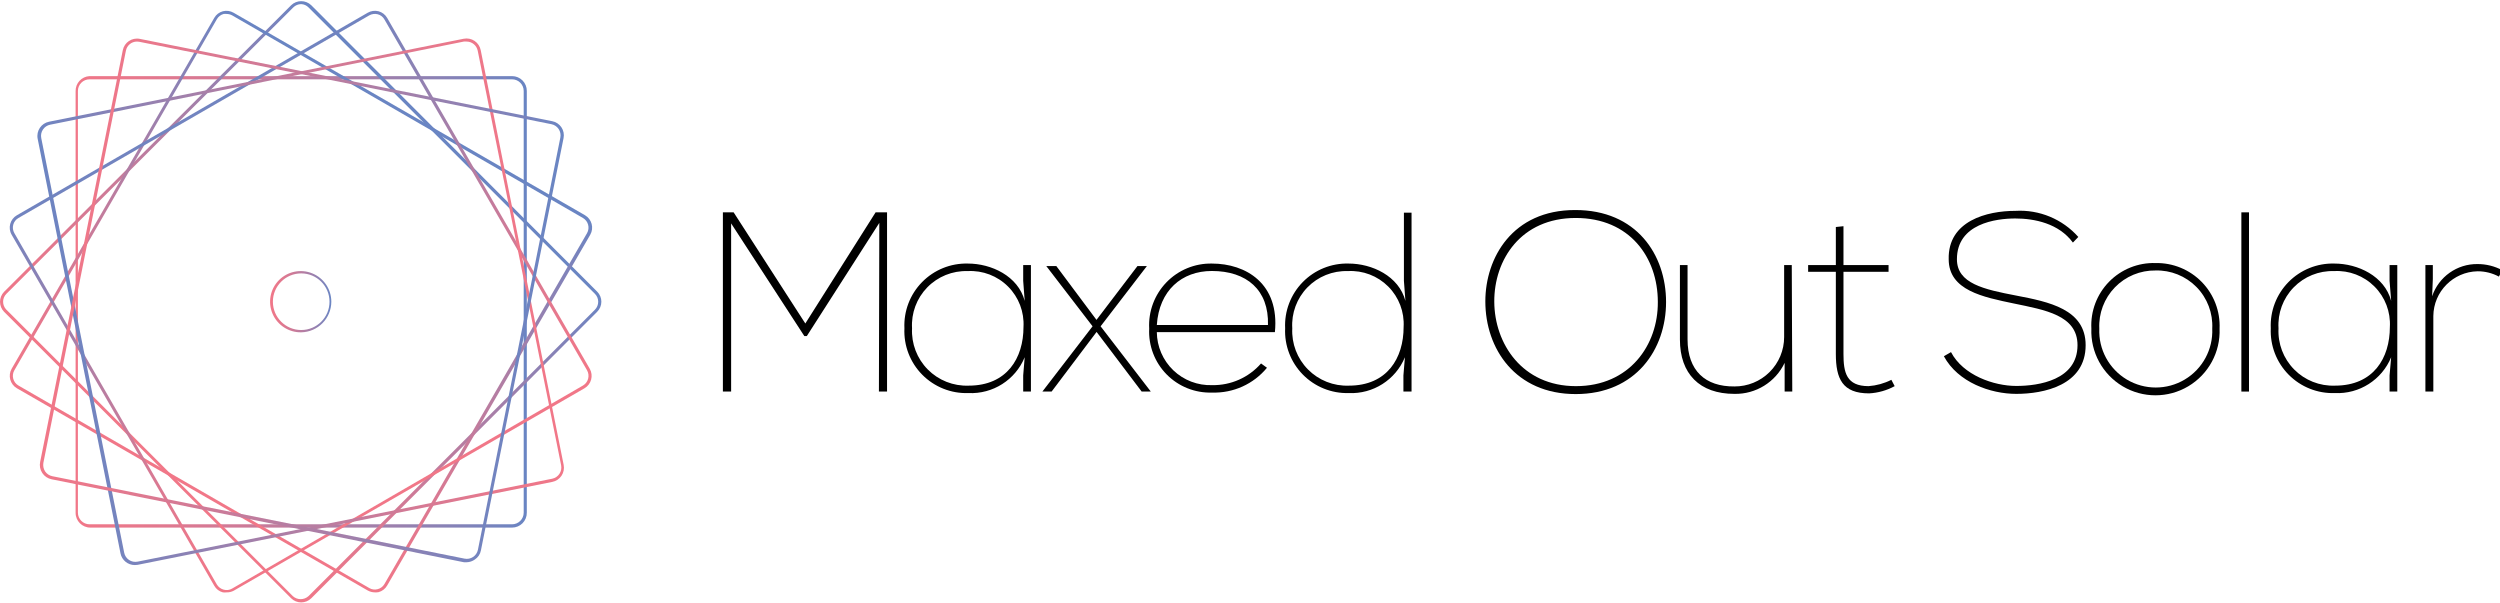
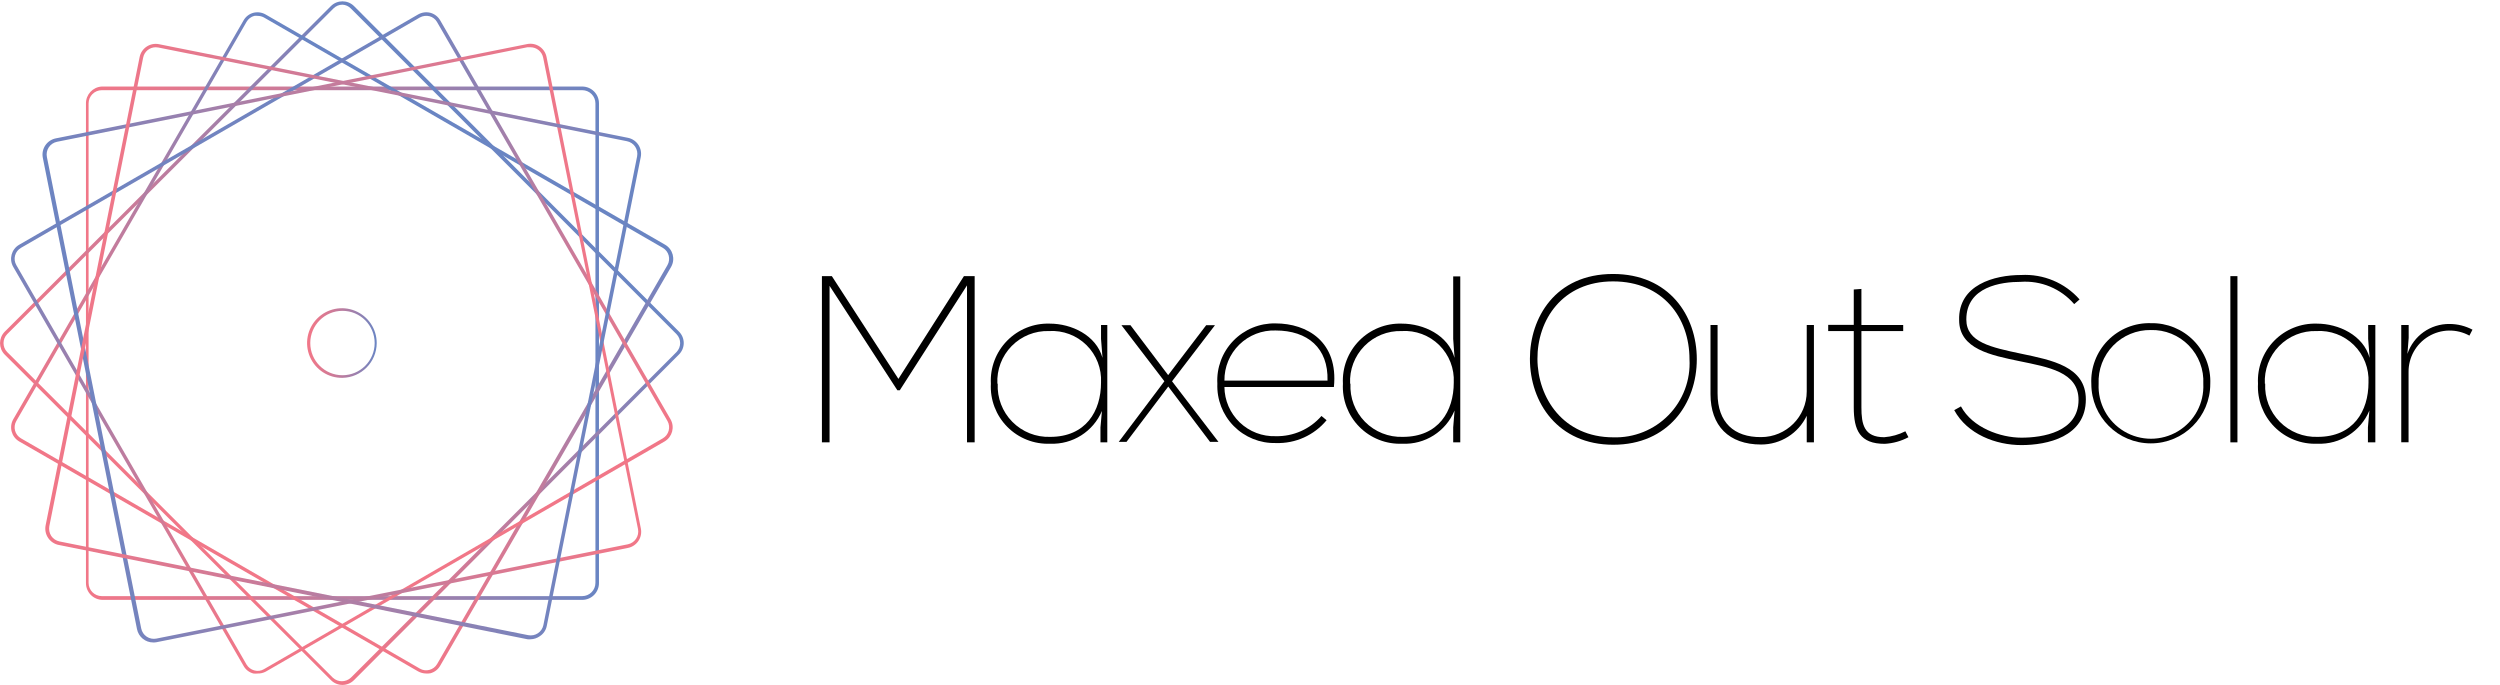
- <svg xmlns="http://www.w3.org/2000/svg" xmlns:xlink="http://www.w3.org/1999/xlink" viewBox="0 0 249 60">
+ <svg xmlns="http://www.w3.org/2000/svg" xmlns:xlink="http://www.w3.org/1999/xlink" viewBox="0 0 219 60">
  <defs>
    <linearGradient id="a" x1="26.9" y1="30.05" x2="33" y2="30.05" gradientUnits="userSpaceOnUse">
      <stop offset="0" stop-color="#f17788" />
      <stop offset="0.13" stop-color="#e8788c" />
      <stop offset="0.36" stop-color="#cf7a97" />
      <stop offset="0.63" stop-color="#a87fa8" />
      <stop offset="0.96" stop-color="#7184c0" />
      <stop offset="1" stop-color="#6985c3" />
    </linearGradient>
    <linearGradient id="b" x1="7.45" y1="30.07" x2="52.42" y2="30.07" xlink:href="#a" />
    <linearGradient id="c" x1="113.7" y1="-66.13" x2="156.89" y2="-66.13" gradientTransform="translate(-18.96 172.48) rotate(-45)" xlink:href="#a" />
    <linearGradient id="d" x1="161.22" y1="-76.58" x2="204.41" y2="-76.58" gradientTransform="translate(4.86 226.67) rotate(-60)" xlink:href="#a" />
    <linearGradient id="e" x1="330" y1="215.76" x2="373.19" y2="215.76" gradientTransform="matrix(-0.5, -0.87, -0.87, 0.5, 392.6, 226.67)" xlink:href="#a" />
    <linearGradient id="f" x1="399.29" y1="97.99" x2="442.03" y2="97.99" gradientTransform="matrix(-1.1, 0.15, 0.14, 0.99, 478.13, -132.11)" xlink:href="#a" />
    <linearGradient id="g" x1="117.25" y1="141.48" x2="159.75" y2="141.48" gradientTransform="matrix(1.1, 0.15, -0.14, 0.99, -102.28, -132.11)" xlink:href="#a" />
  </defs>
  <path d="M30,33.1A3.05,3.05,0,1,1,33,30.05,3.06,3.06,0,0,1,30,33.1Zm0-5.87a2.82,2.82,0,1,0,2.82,2.82A2.82,2.82,0,0,0,30,27.23Z" style="fill:url(#a)" />
  <path d="M51,52.55h-42a1.47,1.47,0,0,1-1.47-1.47v-42A1.47,1.47,0,0,1,8.92,7.58H51a1.47,1.47,0,0,1,1.47,1.48v42A1.47,1.47,0,0,1,51,52.55ZM8.92,7.9A1.16,1.16,0,0,0,7.76,9.06v42a1.16,1.16,0,0,0,1.16,1.16H51a1.16,1.16,0,0,0,1.16-1.16v-42A1.16,1.16,0,0,0,51,7.9Z" style="fill:url(#b)" />
  <path d="M30,60a1.41,1.41,0,0,1-1-.41L.41,31.06a1.43,1.43,0,0,1,0-2L29,.52a1.44,1.44,0,0,1,2,0L59.48,29.05a1.41,1.41,0,0,1,0,2L31,59.59A1.43,1.43,0,0,1,30,60ZM30,.41a1.11,1.11,0,0,0-.79.33L.63,29.27a1.12,1.12,0,0,0,0,1.57L29.16,59.37a1.16,1.16,0,0,0,1.57,0L59.26,30.84a1.12,1.12,0,0,0,0-1.57L30.73.74A1.09,1.09,0,0,0,30,.41Z" style="fill:url(#c)" />
  <path d="M37.33,59a1.48,1.48,0,0,1-.71-.19L1.68,38.67a1.43,1.43,0,0,1-.52-1.94L21.34,1.78a1.4,1.4,0,0,1,.86-.66,1.43,1.43,0,0,1,1.07.15l35,20.17a1.43,1.43,0,0,1,.52,1.94L38.56,58.32a1.4,1.4,0,0,1-.86.66A1.57,1.57,0,0,1,37.33,59ZM22.57,1.39a1.36,1.36,0,0,0-.29,0,1.11,1.11,0,0,0-.68.52L1.43,36.88a1.11,1.11,0,0,0,.41,1.52L36.78,58.57a1.07,1.07,0,0,0,.84.11,1.09,1.09,0,0,0,.67-.51L58.47,23.22a1.11,1.11,0,0,0-.41-1.51L23.12,1.53A1.18,1.18,0,0,0,22.57,1.39Z" style="fill:url(#d)" />
  <path d="M22.57,59A1.57,1.57,0,0,1,22.2,59a1.37,1.37,0,0,1-.86-.66L1.16,23.38a1.42,1.42,0,0,1,.52-1.94L36.62,1.27a1.45,1.45,0,0,1,1.08-.15,1.43,1.43,0,0,1,.86.66L58.74,36.73a1.43,1.43,0,0,1-.52,1.94L23.27,58.84A1.44,1.44,0,0,1,22.57,59ZM1.84,21.71h0a1.1,1.1,0,0,0-.41,1.51l20.17,35a1.14,1.14,0,0,0,.68.51,1.07,1.07,0,0,0,.84-.11L58.06,38.4a1.12,1.12,0,0,0,.41-1.52L38.29,1.94a1.07,1.07,0,0,0-.67-.52,1.16,1.16,0,0,0-.84.11Z" style="fill:url(#e)" />
  <path d="M13.43,56.28A1.45,1.45,0,0,1,12,55.11L3.75,13.82a1.45,1.45,0,0,1,1.14-1.7L46.18,3.86A1.44,1.44,0,0,1,47.88,5l8.26,41.3A1.44,1.44,0,0,1,55,48l-41.3,8.26A1.33,1.33,0,0,1,13.43,56.28Zm33-52.14-.23,0L5,12.42a1.13,1.13,0,0,0-.89,1.34l8.26,41.29a1.13,1.13,0,0,0,1.33.89L55,47.68a1.14,1.14,0,0,0,.89-1.33L47.58,5.05A1.13,1.13,0,0,0,46.47,4.14Z" style="fill:url(#f)" />
  <path d="M46.49,56a1.33,1.33,0,0,1-.28,0L5.15,47.74A1.46,1.46,0,0,1,4,46L12.23,5a1.44,1.44,0,0,1,1.69-1.13L55,12.07a1.43,1.43,0,0,1,1.13,1.69L47.9,54.82a1.38,1.38,0,0,1-.61.91A1.45,1.45,0,0,1,46.49,56ZM13.64,4.14a1.12,1.12,0,0,0-1.1.91L4.32,46.1a1.2,1.2,0,0,0,.17.85,1.15,1.15,0,0,0,.72.48l41.06,8.21a1.13,1.13,0,0,0,1.33-.88L55.81,13.7a1.13,1.13,0,0,0-.89-1.33L13.86,4.16Z" style="fill:url(#g)" />
-   <path d="M87.58,22.2,80.36,33.47h-.25L72.82,22.25V39H72V21.15h1.07l7.14,11.07,7-11.07h1.14V39h-.81Z" />
-   <path d="M101.91,39V37.39l.15-1.81a5.77,5.77,0,0,1-5.61,3.57,6.17,6.17,0,0,1-6.37-6.45,6.17,6.17,0,0,1,6.32-6.45c2.32,0,5,1.23,5.66,3.72l-.15-2V26.4h.77V39ZM90.84,32.7a5.44,5.44,0,0,0,5.64,5.71c3.82,0,5.46-2.75,5.46-5.84A5.28,5.28,0,0,0,96.38,27,5.38,5.38,0,0,0,90.84,32.7Z" />
-   <path d="M103.82,39l5-6.5-4.61-6v0h1l4,5.36,4.08-5.36h.94v0l-4.61,6,5,6.5v0h-.91l-4.49-5.94L104.74,39h-.92Z" />
-   <path d="M126.19,36.63a6.79,6.79,0,0,1-5.46,2.47,6.07,6.07,0,0,1-6.27-6.37,6.14,6.14,0,0,1,6.24-6.48c3.4,0,6.76,2,6.28,6.83H115.22a5.33,5.33,0,0,0,5.51,5.28,6.32,6.32,0,0,0,4.87-2.16Zm.1-4.26c.1-3.49-2.12-5.38-5.59-5.38-3,0-5.25,1.94-5.48,5.38Z" />
-   <path d="M139.78,39V37.39l.15-1.81a5.78,5.78,0,0,1-5.61,3.57A6.17,6.17,0,0,1,128,32.7a6.16,6.16,0,0,1,6.32-6.45c2.32,0,5,1.23,5.66,3.72l-.15-2V21.18h.76V39Zm-11.07-6.3a5.44,5.44,0,0,0,5.64,5.71c3.82,0,5.45-2.75,5.45-5.84A5.27,5.27,0,0,0,134.24,27,5.37,5.37,0,0,0,128.71,32.7Z" />
-   <path d="M165.94,30.08c0,4.71-3,9.17-9,9.17s-9-4.51-9-9.23c0-4.35,2.71-9.1,8.93-9.1C163,20.9,165.94,25.38,165.94,30.08Zm-9-8.37c-5.46,0-8.13,4.16-8.11,8.34s2.78,8.41,8.13,8.41,8.19-4.1,8.16-8.38C165.12,25.64,162.32,21.71,156.94,21.71Z" />
-   <path d="M178.51,39h-.76l0-2.86a5.42,5.42,0,0,1-5,3.09c-3.47,0-5.43-2-5.43-5.41V26.4h.76v7.4c0,3.11,1.76,4.72,4.67,4.69a4.92,4.92,0,0,0,4.95-4.92V26.4h.76Z" />
-   <path d="M183.61,22.53V26.4h4.49v.67h-4.49v8.18c0,1.84.28,3.21,2.5,3.21a6,6,0,0,0,2.27-.63l.33.63a6,6,0,0,1-2.55.72c-2.65,0-3.31-1.45-3.31-3.93V27.07h-2.76V26.4h2.76V22.61Z" />
-   <path d="M206.46,24.16c-1.4-1.91-3.83-2.4-5.74-2.4s-5.81.51-5.81,4.06c0,2.42,2.68,3,5.91,3.62s6.91,1.35,6.91,4.94c0,4-4.18,4.85-6.91,4.85-2.57,0-5.81-1.15-7.21-3.75l.71-.41c1.2,2.3,4.26,3.37,6.5,3.37s6.1-.59,6.1-4.06c0-3-3.27-3.51-6.33-4.15s-6.5-1.3-6.5-4.41C194,22,197.89,21,200.75,21A7.77,7.77,0,0,1,207,23.6Z" />
-   <path d="M214.7,26.2a6.26,6.26,0,0,1,6.37,6.53,6.39,6.39,0,1,1-12.77,0A6.21,6.21,0,0,1,214.7,26.2Zm0,.74a5.53,5.53,0,0,0-5.61,5.79,5.63,5.63,0,1,0,11.25,0A5.51,5.51,0,0,0,214.67,26.94Z" />
-   <path d="M224,21.15V39h-.76V21.15Z" />
-   <path d="M238,39V37.39l.16-1.81a5.78,5.78,0,0,1-5.61,3.57,6.18,6.18,0,0,1-6.38-6.45,6.17,6.17,0,0,1,6.33-6.45c2.32,0,5,1.23,5.66,3.72l-.16-2V26.4h.77V39Zm-11.06-6.3a5.43,5.43,0,0,0,5.63,5.71c3.83,0,5.46-2.75,5.46-5.84A5.27,5.27,0,0,0,232.47,27,5.37,5.37,0,0,0,226.94,32.7Z" />
-   <path d="M242.31,26.4v1.38l-.07,1.73a4.71,4.71,0,0,1,4.53-3.21,5.22,5.22,0,0,1,2.45.61l-.33.64a4.44,4.44,0,0,0-2.12-.53,4.5,4.5,0,0,0-4.41,4.46V39h-.79V26.4Z" />
+   <path d="M84.71,25l-5.89,9.19h-.21l-5.94-9.15V38.75H72V24.19h.87l5.83,9,5.74-9h.94V38.75h-.67Z" />
+   <path d="M96.4,38.75V37.44L96.53,36A4.72,4.72,0,0,1,92,38.87a5,5,0,0,1-5.2-5.26,5,5,0,0,1,5.16-5.26c1.89,0,4.06,1,4.62,3l-.13-1.66V28.47H97V38.75Zm-9-5.14A4.45,4.45,0,0,0,92,38.27c3.12,0,4.45-2.25,4.45-4.76A4.3,4.3,0,0,0,91.89,29,4.39,4.39,0,0,0,87.37,33.61Z" />
+   <path d="M98,38.71,102,33.4l-3.76-4.91v0h.79l3.3,4.37,3.33-4.37h.77v0l-3.76,4.91,4.07,5.31v0H106l-3.66-4.85-3.66,4.85H98Z" />
+   <path d="M116.21,36.81a5.52,5.52,0,0,1-4.45,2,5,5,0,0,1-5.12-5.2,5,5,0,0,1,5.1-5.28c2.76,0,5.51,1.6,5.11,5.57h-9.59a4.35,4.35,0,0,0,4.5,4.31,5.15,5.15,0,0,0,4-1.77Zm.08-3.47c.08-2.85-1.73-4.39-4.55-4.39a4.34,4.34,0,0,0-4.48,4.39Z" />
+   <path d="M127.3,38.75V37.44l.12-1.48a4.72,4.72,0,0,1-4.58,2.91,5,5,0,0,1-5.2-5.26,5,5,0,0,1,5.16-5.26c1.9,0,4.06,1,4.62,3l-.12-1.66V24.21h.62V38.75Zm-9-5.14a4.44,4.44,0,0,0,4.59,4.66c3.13,0,4.46-2.25,4.46-4.76A4.3,4.3,0,0,0,122.78,29,4.39,4.39,0,0,0,118.27,33.61Z" />
+   <path d="M148.64,31.47c0,3.85-2.48,7.49-7.32,7.49s-7.3-3.68-7.3-7.53c0-3.56,2.2-7.43,7.28-7.43C146.21,24,148.64,27.64,148.64,31.47Zm-7.34-6.82c-4.45,0-6.64,3.39-6.62,6.8s2.27,6.86,6.64,6.86A6.48,6.48,0,0,0,148,31.47C148,27.85,145.69,24.65,141.3,24.65Z" />
+   <path d="M158.9,38.75h-.63l0-2.33a4.42,4.42,0,0,1-4,2.52c-2.83,0-4.43-1.65-4.43-4.41V28.47h.62v6c0,2.53,1.44,3.84,3.81,3.82a4,4,0,0,0,4-4V28.47h.63Z" />
+   <path d="M163.06,25.31v3.16h3.66V29h-3.66v6.68c0,1.5.23,2.62,2,2.62a4.88,4.88,0,0,0,1.85-.52l.27.52a5,5,0,0,1-2.08.58c-2.17,0-2.71-1.18-2.71-3.2V29h-2.24v-.54h2.24v-3.1Z" />
+   <path d="M181.7,26.64A5.66,5.66,0,0,0,177,24.69c-1.67,0-4.75.41-4.75,3.3,0,2,2.19,2.44,4.83,3s5.64,1.1,5.64,4c0,3.29-3.41,4-5.64,4s-4.74-.94-5.89-3.06l.59-.33c1,1.87,3.47,2.74,5.3,2.74s5-.48,5-3.31c0-2.45-2.66-2.87-5.16-3.39s-5.3-1.06-5.3-3.6c-.08-3.1,3.1-3.95,5.43-3.95a6.36,6.36,0,0,1,5.12,2.14Z" />
+   <path d="M188.42,28.31a5.1,5.1,0,0,1,5.2,5.32,5.21,5.21,0,1,1-10.42,0A5.07,5.07,0,0,1,188.42,28.31Zm0,.6a4.51,4.51,0,0,0-4.58,4.72,4.59,4.59,0,1,0,9.17,0A4.49,4.49,0,0,0,188.4,28.91Z" />
+   <path d="M196,24.19V38.75h-.62V24.19Z" />
+   <path d="M207.43,38.75V37.44l.13-1.48A4.72,4.72,0,0,1,203,38.87a5,5,0,0,1-5.2-5.26,5,5,0,0,1,5.16-5.26c1.89,0,4.06,1,4.62,3l-.13-1.66V28.47h.63V38.75Zm-9-5.14a4.45,4.45,0,0,0,4.6,4.66c3.12,0,4.45-2.25,4.45-4.76A4.3,4.3,0,0,0,202.92,29,4.39,4.39,0,0,0,198.4,33.61Z" />
+   <path d="M211,28.47V29.6L210.89,31a3.84,3.84,0,0,1,3.7-2.62,4.32,4.32,0,0,1,2,.5l-.27.52a3.6,3.6,0,0,0-5.33,3.2v6.14h-.64V28.47Z" />
</svg>
